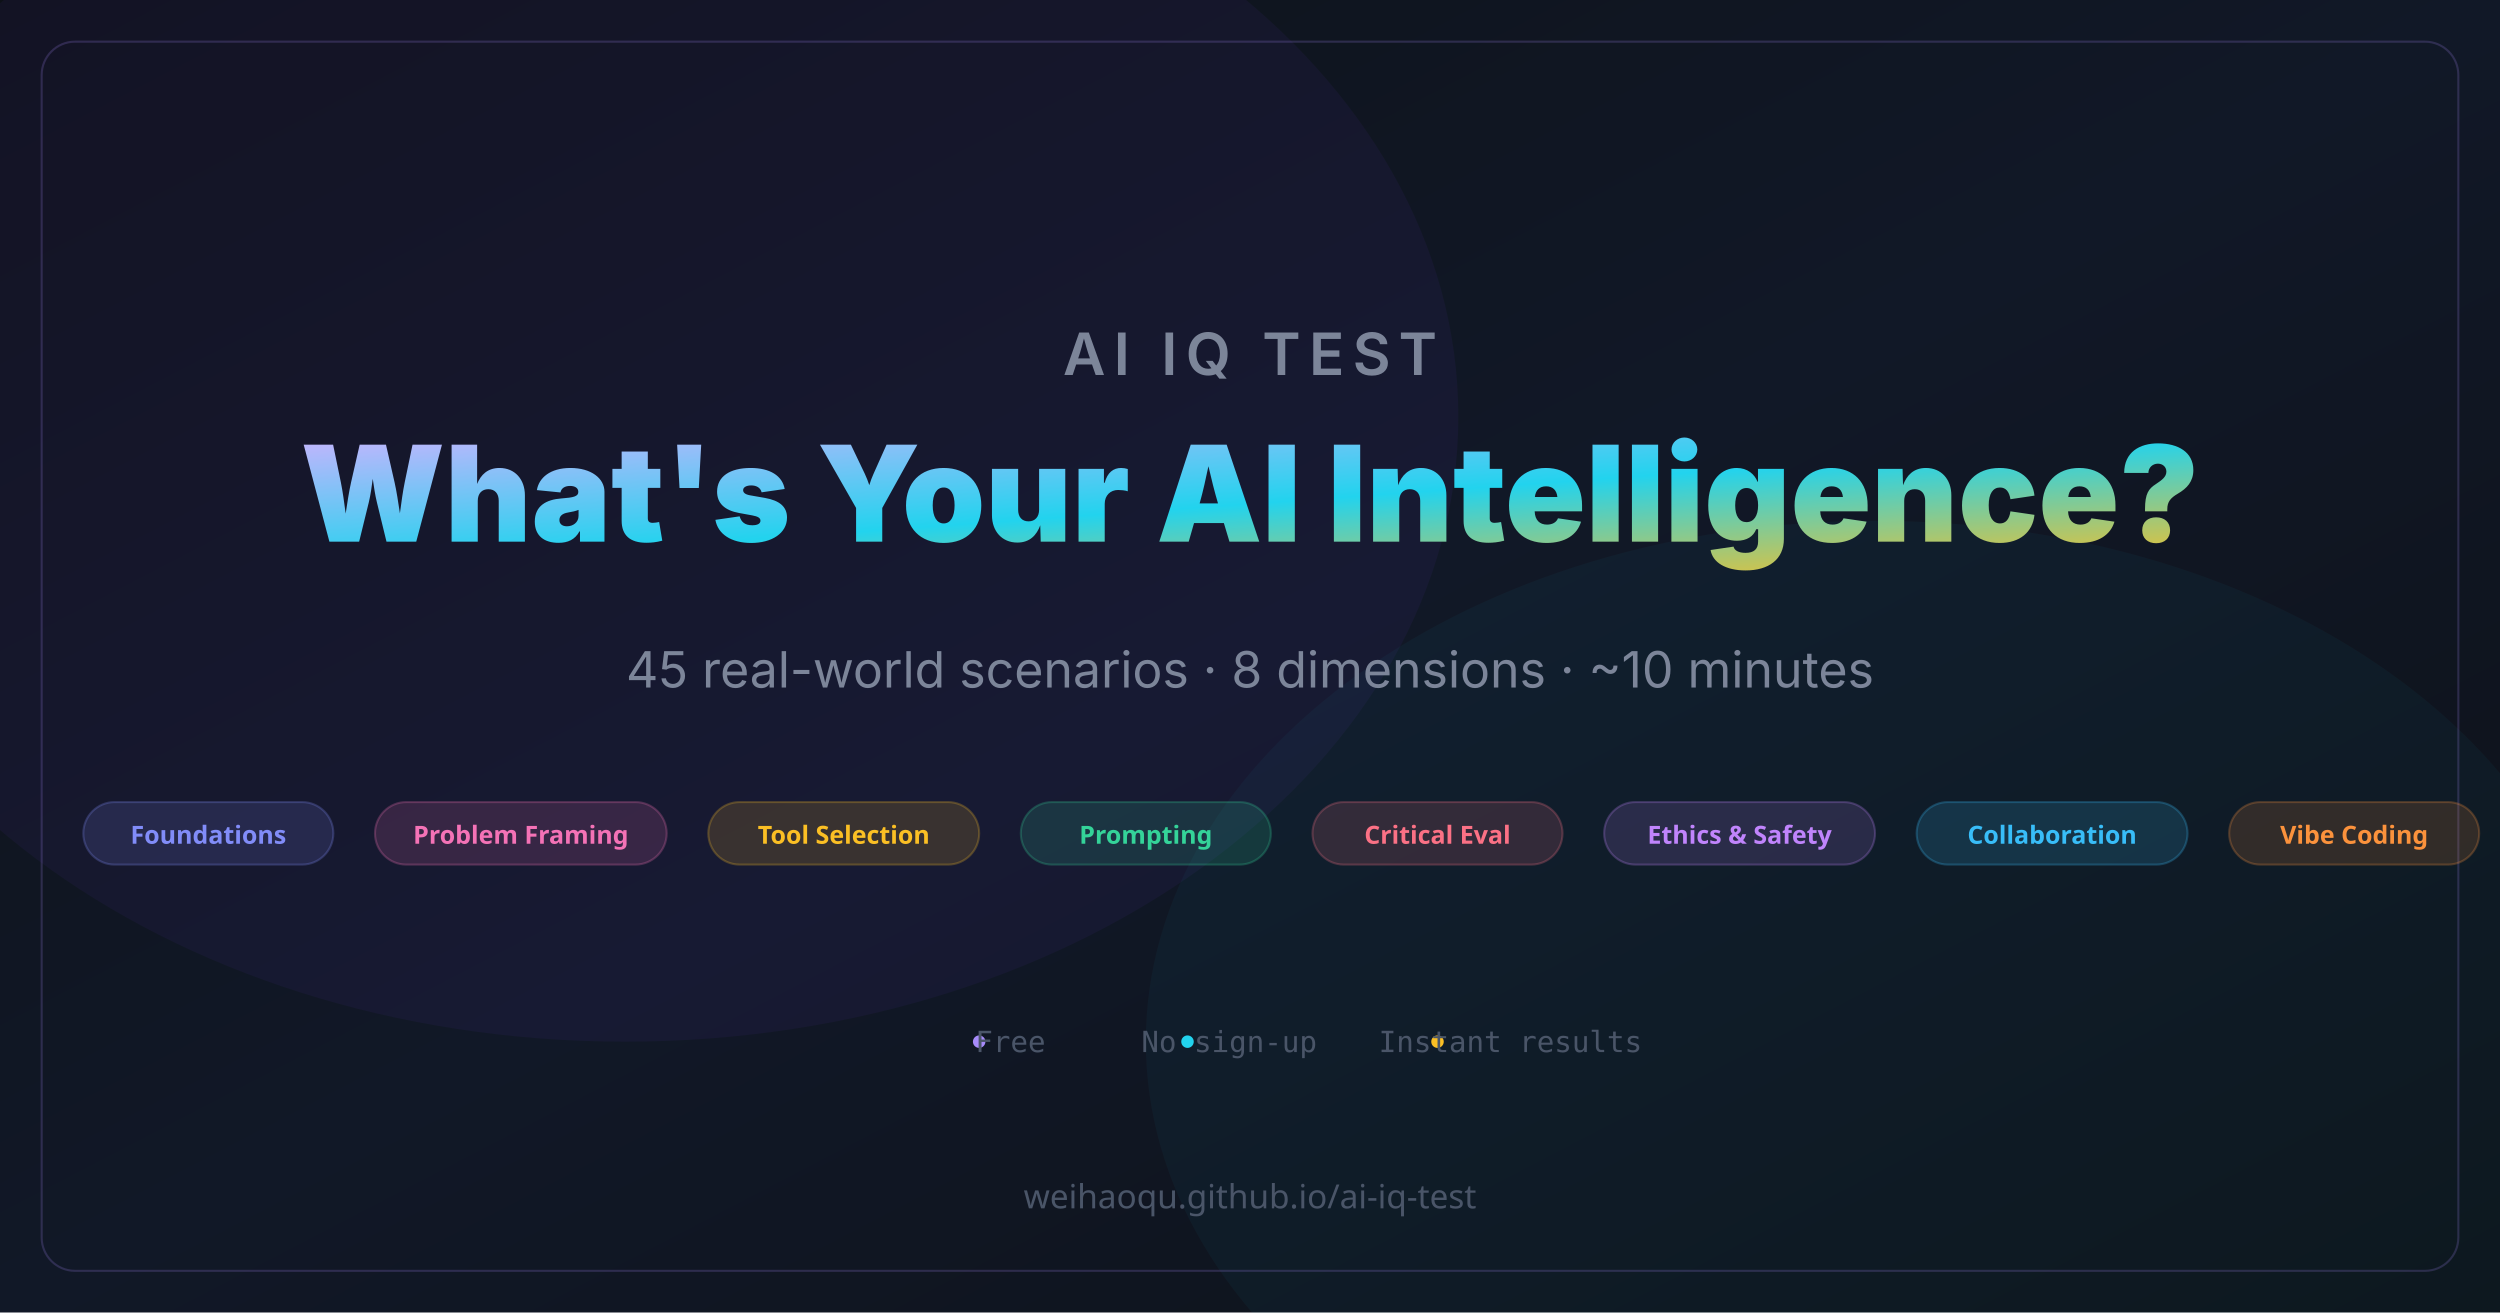
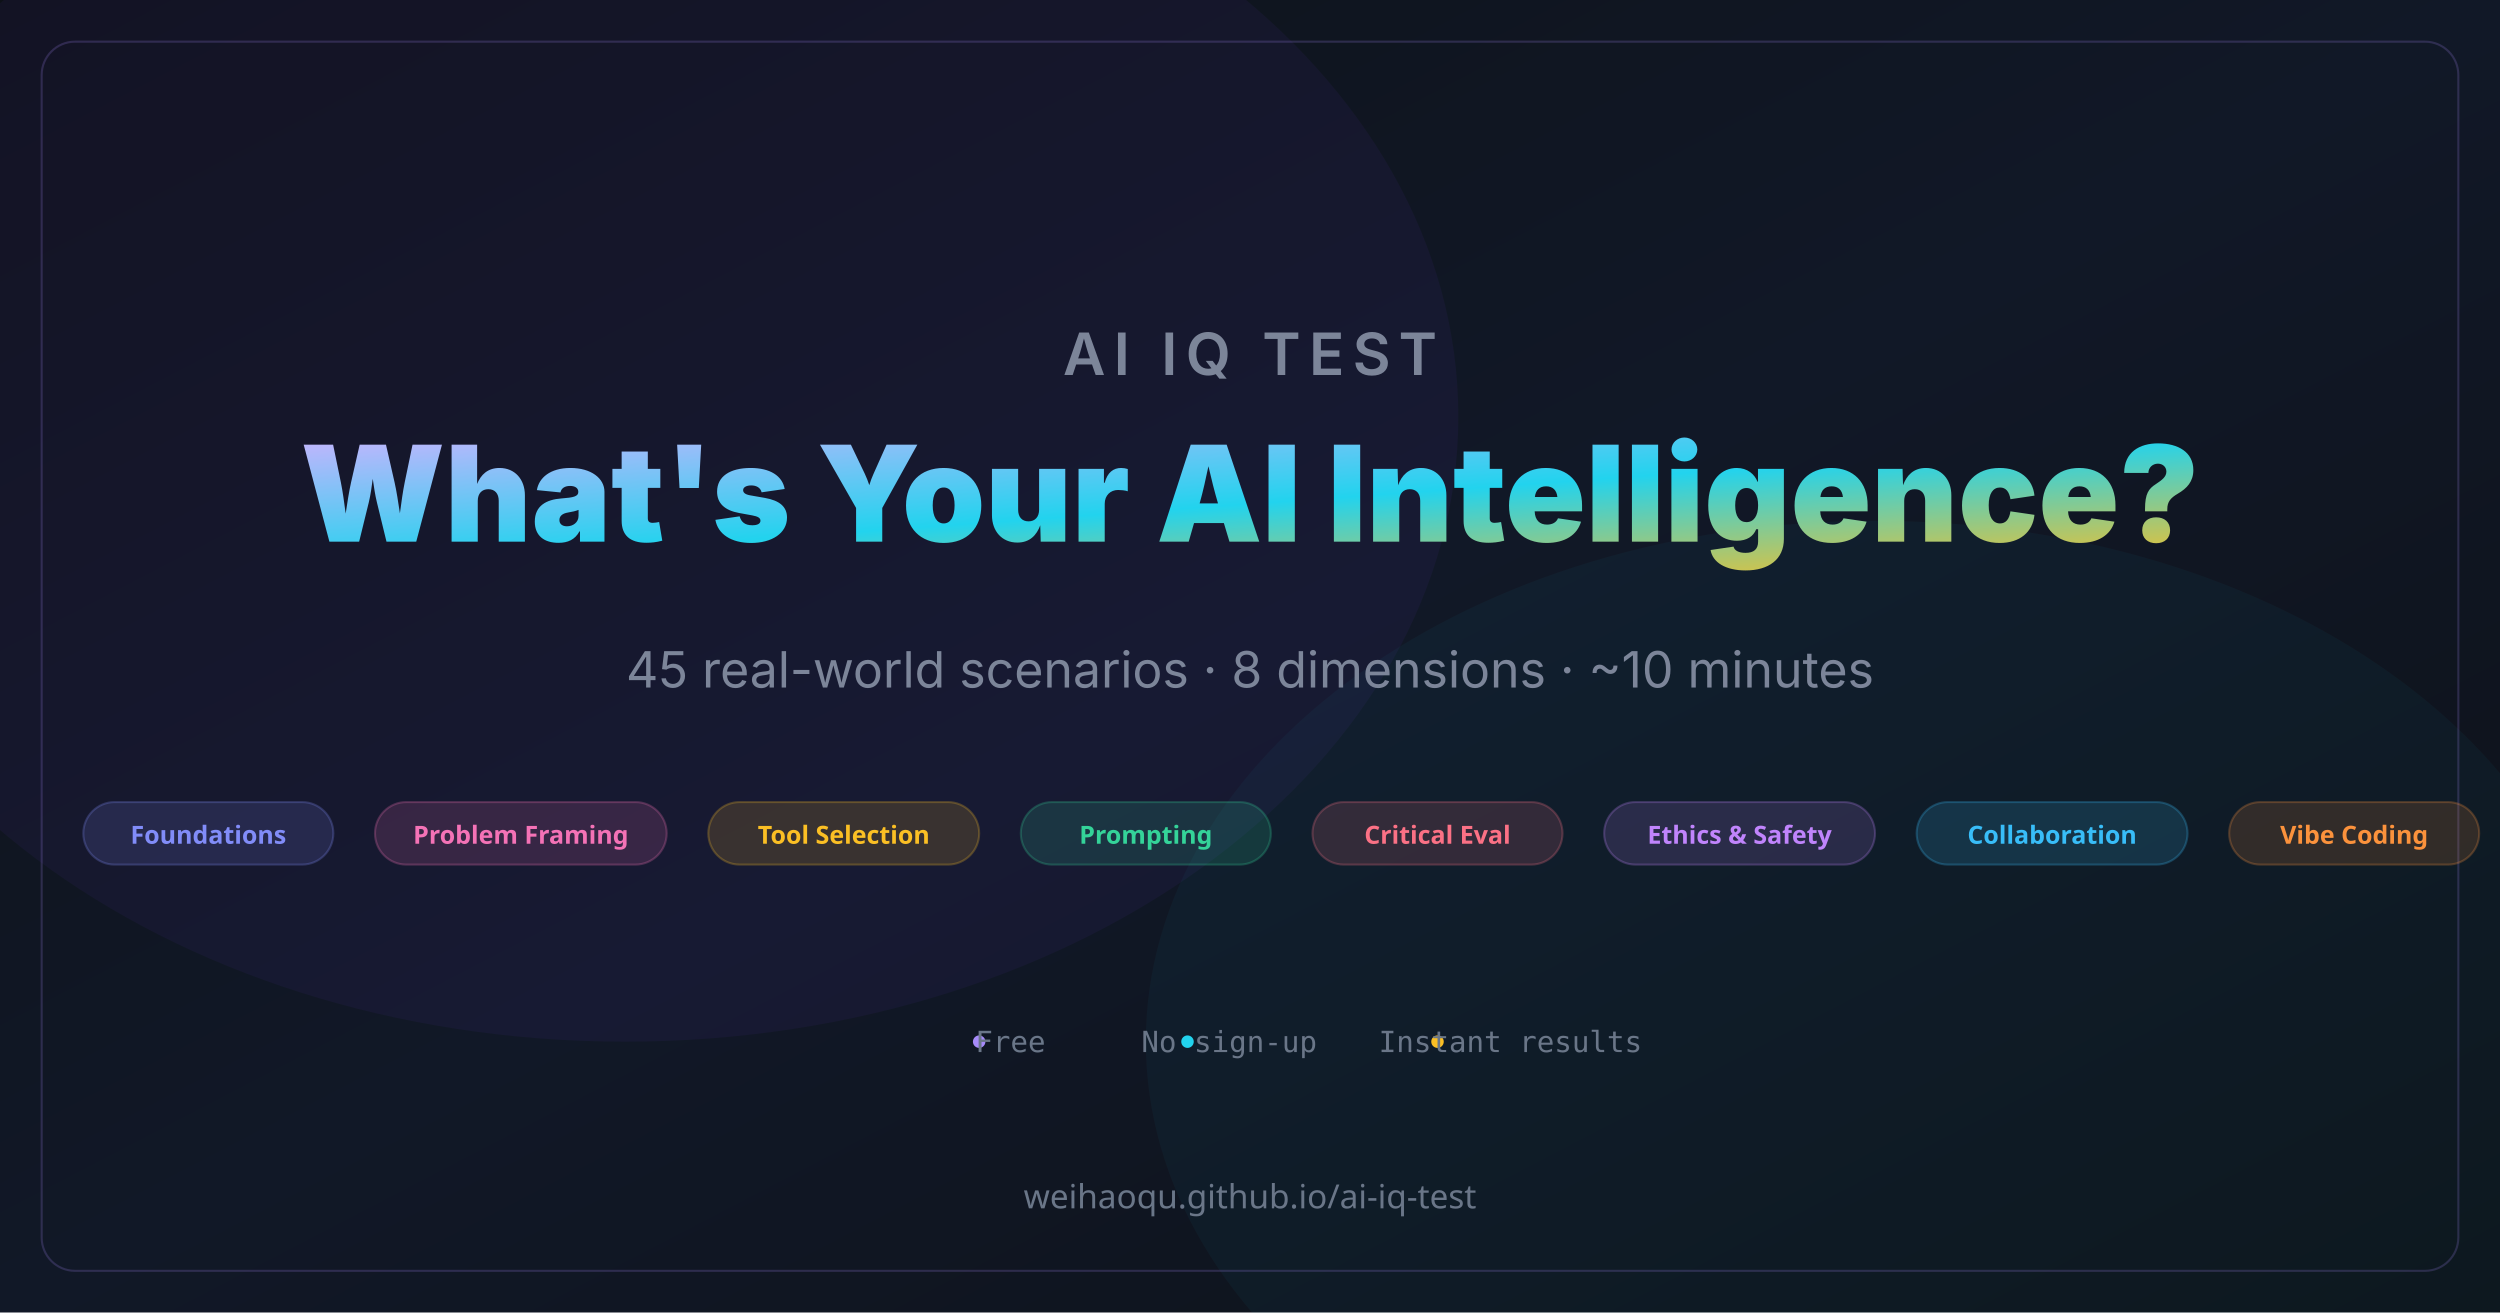
<svg xmlns="http://www.w3.org/2000/svg" viewBox="0 0 1200 630">
  <defs>
    <linearGradient id="bg" x1="0" y1="0" x2="1" y2="1">
      <stop offset="0%" stop-color="#0d1117" />
      <stop offset="50%" stop-color="#111827" />
      <stop offset="100%" stop-color="#0d1117" />
    </linearGradient>
    <linearGradient id="purple" x1="0" y1="0" x2="1" y2="1">
      <stop offset="0%" stop-color="#7c3aed" />
      <stop offset="100%" stop-color="#a78bfa" />
    </linearGradient>
    <linearGradient id="scoreGrad" x1="0" y1="0" x2="1" y2="1">
      <stop offset="0%" stop-color="#c4b5fd" />
      <stop offset="50%" stop-color="#22d3ee" />
      <stop offset="100%" stop-color="#fbbf24" />
    </linearGradient>
  </defs>
  <rect width="1200" height="630" fill="url(#bg)" />
  <ellipse cx="300" cy="200" rx="400" ry="300" fill="#7c3aed" opacity="0.06" />
  <ellipse cx="900" cy="500" rx="350" ry="250" fill="#22d3ee" opacity="0.04" />
  <rect x="20" y="20" width="1160" height="590" rx="16" fill="none" stroke="rgba(167,139,250,0.2)" stroke-width="1" />
  <text x="600" y="180" text-anchor="middle" font-family="system-ui,-apple-system,sans-serif" font-size="28" font-weight="600" fill="#7c8599" letter-spacing="4">AI IQ TEST</text>
  <text x="600" y="260" text-anchor="middle" font-family="system-ui,-apple-system,sans-serif" font-size="64" font-weight="900" fill="url(#scoreGrad)">What's Your AI Intelligence?</text>
  <text x="600" y="330" text-anchor="middle" font-family="system-ui,-apple-system,sans-serif" font-size="24" fill="#7c8599">45 real-world scenarios · 8 dimensions · ~10 minutes</text>
  <g transform="translate(580,400)" text-anchor="middle">
    <rect x="-540" y="-15" width="120" height="30" rx="15" fill="rgba(129,140,248,0.15)" stroke="rgba(129,140,248,0.25)" stroke-width="1" />
    <text x="-480" y="5" font-family="system-ui,sans-serif" font-size="12" font-weight="600" fill="#818cf8">Foundations</text>
    <rect x="-400" y="-15" width="140" height="30" rx="15" fill="rgba(244,114,182,0.15)" stroke="rgba(244,114,182,0.25)" stroke-width="1" />
    <text x="-330" y="5" font-family="system-ui,sans-serif" font-size="12" font-weight="600" fill="#f472b6">Problem Framing</text>
    <rect x="-240" y="-15" width="130" height="30" rx="15" fill="rgba(251,191,36,0.15)" stroke="rgba(251,191,36,0.25)" stroke-width="1" />
    <text x="-175" y="5" font-family="system-ui,sans-serif" font-size="12" font-weight="600" fill="#fbbf24">Tool Selection</text>
    <rect x="-90" y="-15" width="120" height="30" rx="15" fill="rgba(52,211,153,0.15)" stroke="rgba(52,211,153,0.25)" stroke-width="1" />
    <text x="-30" y="5" font-family="system-ui,sans-serif" font-size="12" font-weight="600" fill="#34d399">Prompting</text>
    <rect x="50" y="-15" width="120" height="30" rx="15" fill="rgba(251,113,133,0.15)" stroke="rgba(251,113,133,0.25)" stroke-width="1" />
    <text x="110" y="5" font-family="system-ui,sans-serif" font-size="12" font-weight="600" fill="#fb7185">Critical Eval</text>
    <rect x="190" y="-15" width="130" height="30" rx="15" fill="rgba(192,132,252,0.15)" stroke="rgba(192,132,252,0.25)" stroke-width="1" />
    <text x="255" y="5" font-family="system-ui,sans-serif" font-size="12" font-weight="600" fill="#c084fc">Ethics &amp; Safety</text>
    <rect x="340" y="-15" width="130" height="30" rx="15" fill="rgba(56,189,248,0.15)" stroke="rgba(56,189,248,0.25)" stroke-width="1" />
    <text x="405" y="5" font-family="system-ui,sans-serif" font-size="12" font-weight="600" fill="#38bdf8">Collaboration</text>
    <rect x="490" y="-15" width="120" height="30" rx="15" fill="rgba(251,146,60,0.15)" stroke="rgba(251,146,60,0.25)" stroke-width="1" />
    <text x="550" y="5" font-family="system-ui,sans-serif" font-size="12" font-weight="600" fill="#fb923c">Vibe Coding</text>
  </g>
-   <g transform="translate(600,500)" text-anchor="middle" font-family="monospace" font-size="14" fill="#4a5568">
+   <g transform="translate(600,500)" text-anchor="middle" font-family="monospace" font-size="14" fill="#6a7688">
    <circle cx="-130" cy="0" r="3" fill="#a78bfa" />
    <text x="-115" y="5">Free</text>
    <circle cx="-30" cy="0" r="3" fill="#22d3ee" />
    <text x="-10" y="5">No sign-up</text>
    <circle cx="90" cy="0" r="3" fill="#fbbf24" />
    <text x="125" y="5">Instant results</text>
  </g>
-   <text x="600" y="580" text-anchor="middle" font-family="system-ui,sans-serif" font-size="16" fill="#4a5568">weihaoqu.github.io/ai-iq-test</text>
+   <text x="600" y="580" text-anchor="middle" font-family="system-ui,sans-serif" font-size="16" fill="#6a7688">weihaoqu.github.io/ai-iq-test</text>
</svg>
